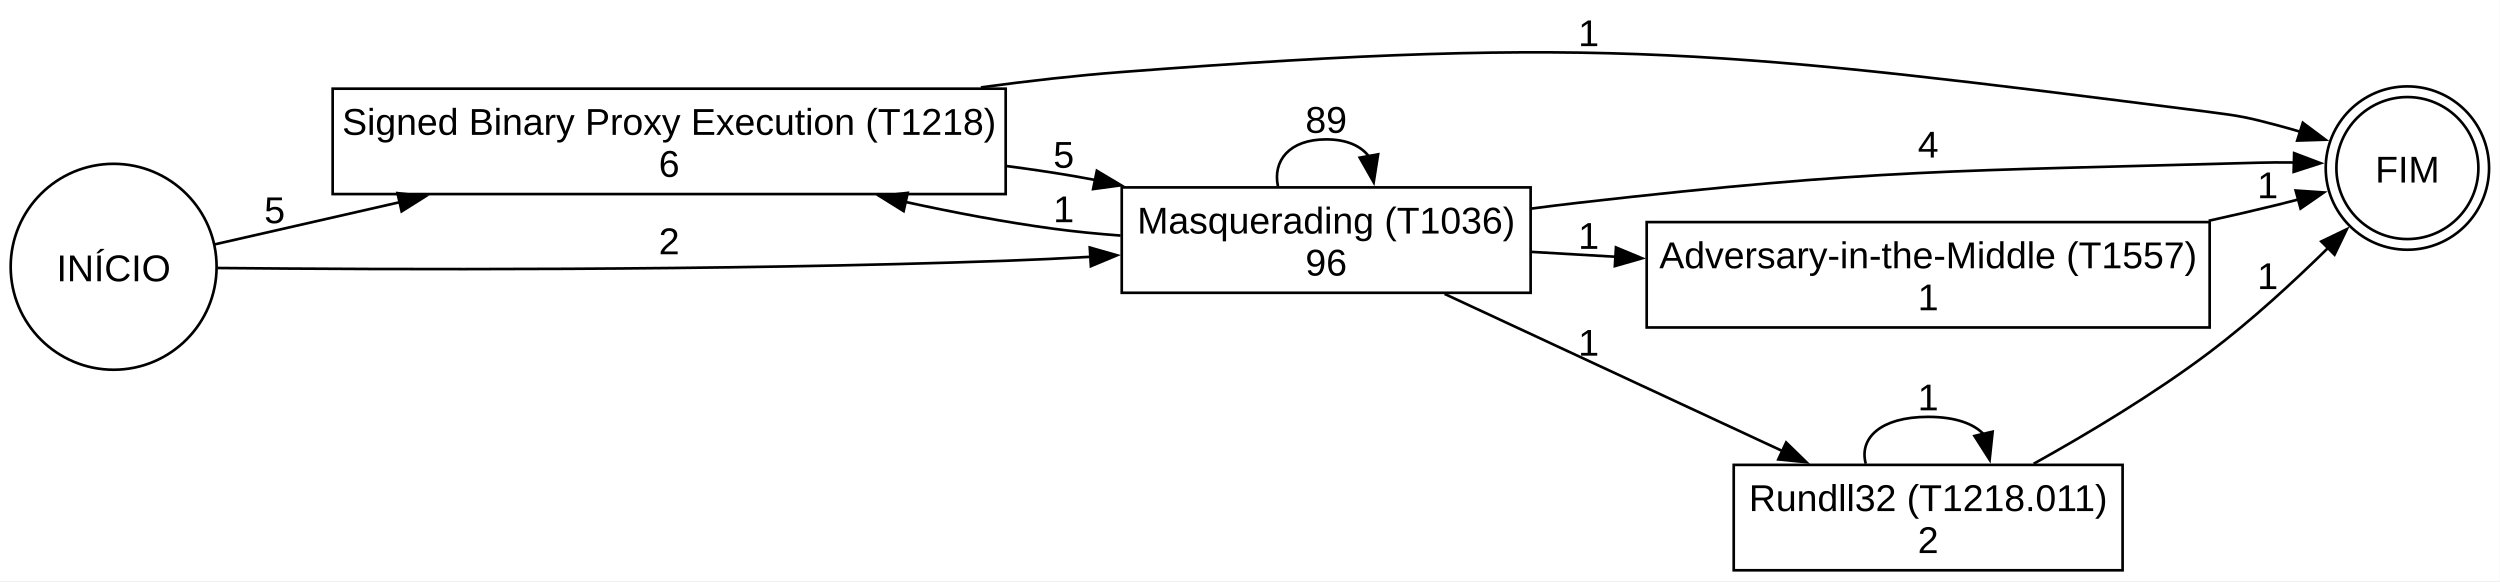
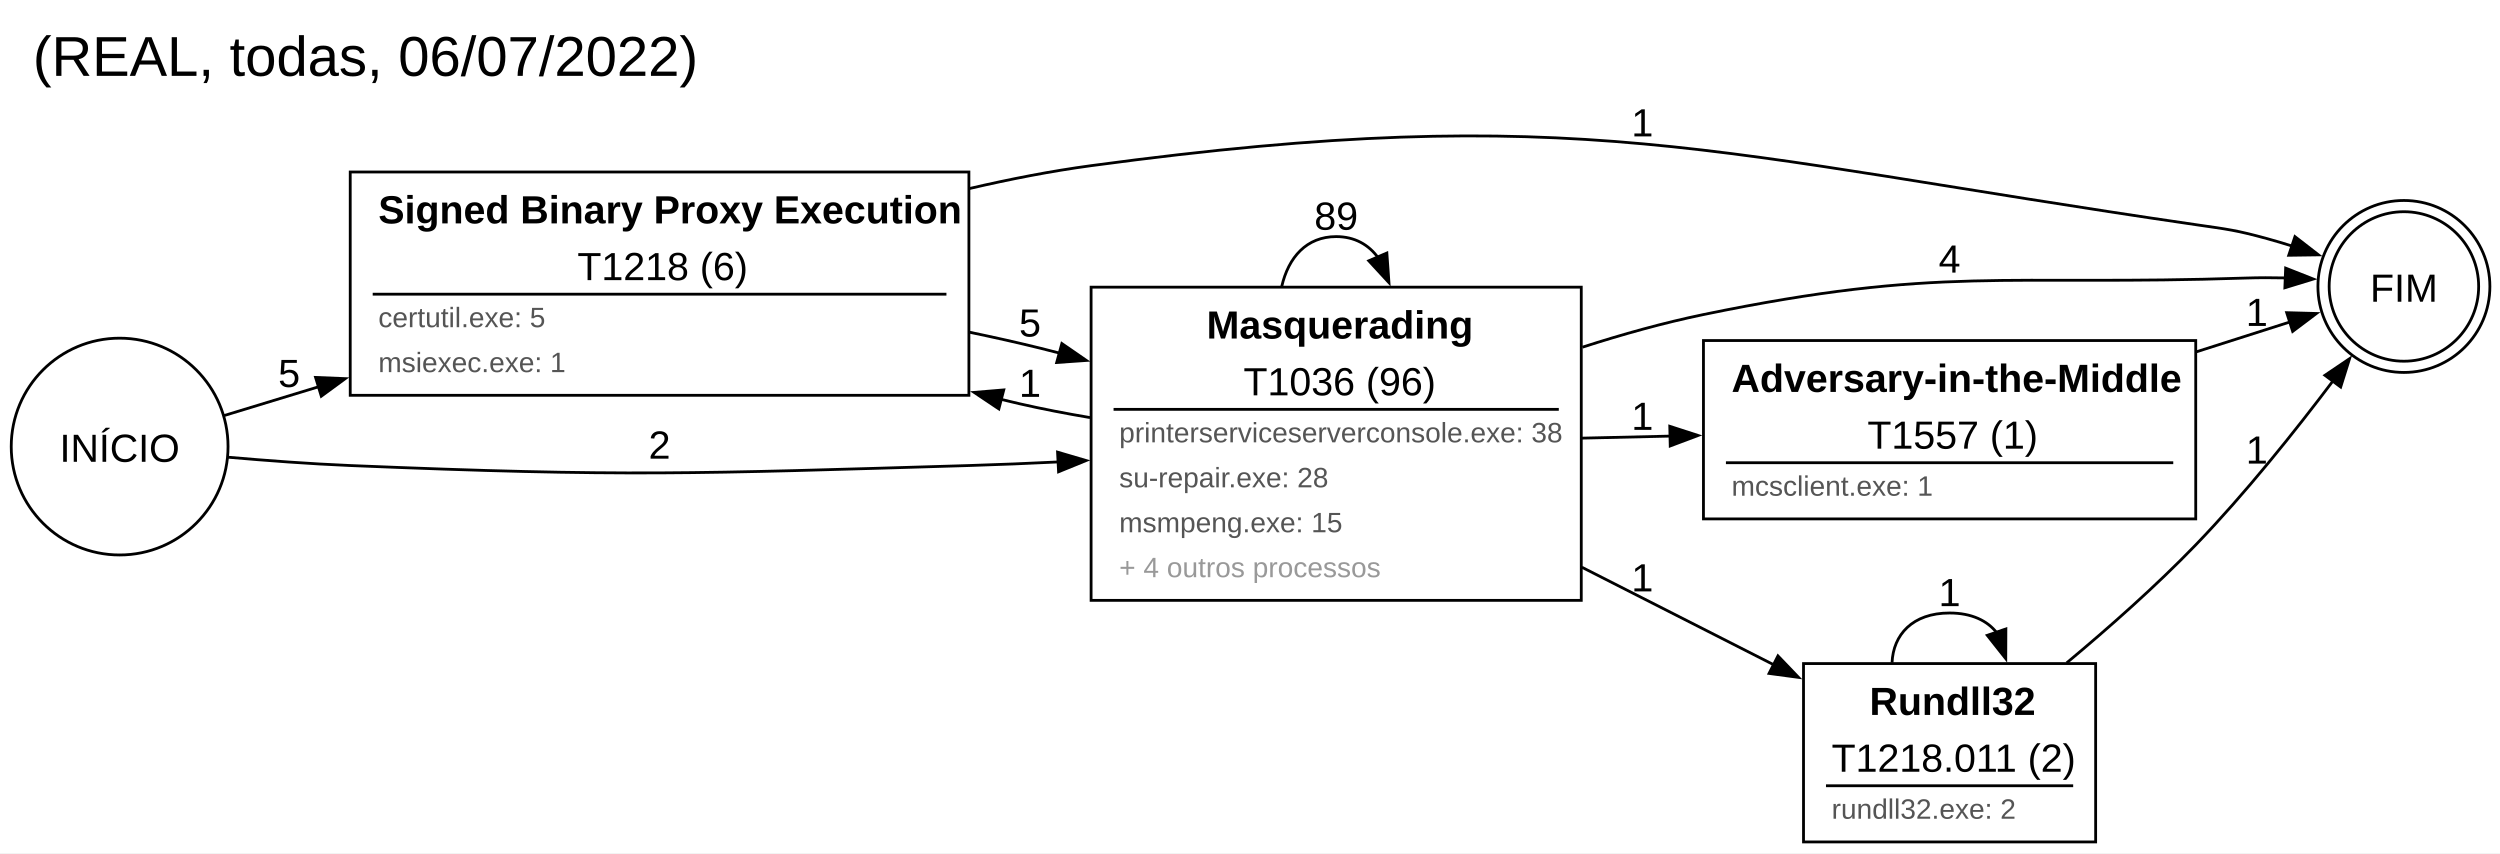
- <svg xmlns="http://www.w3.org/2000/svg" width="937pt" height="218pt" viewBox="0.00 0.00 937.00 218.00">
-   <g id="graph0" class="graph" transform="scale(1 1) rotate(0) translate(4 213.74)">
-     <polygon fill="white" stroke="none" points="-4,4 -4,-213.74 932.9,-213.74 932.9,4 -4,4" />
+ <svg xmlns="http://www.w3.org/2000/svg" width="890pt" height="304pt" viewBox="0.00 0.00 890.00 304.00">
+   <g id="graph0" class="graph" transform="scale(1 1) rotate(0) translate(4 299.73)">
+     <polygon fill="white" stroke="none" points="-4,4 -4,-299.73 886.4,-299.73 886.4,4 -4,4" />
+     <text xml:space="preserve" text-anchor="middle" x="126.12" y="-272.73" font-family="Arial" font-size="20.00">(REAL, todas, 06/07/2022)</text>
    <g id="node1" class="node">
-       <ellipse fill="none" stroke="black" cx="38.59" cy="-113.75" rx="38.59" ry="38.59" />
-       <text xml:space="preserve" text-anchor="middle" x="38.59" y="-108.33" font-family="Arial" font-size="14.00">INÍCIO</text>
+       <ellipse fill="none" stroke="black" cx="38.59" cy="-140.75" rx="38.59" ry="38.59" />
+       <text xml:space="preserve" text-anchor="middle" x="38.59" y="-135.32" font-family="Arial" font-size="14.00">INÍCIO</text>
    </g>
    <g id="node3" class="node">
-       <polygon fill="none" stroke="black" points="372.93,-180.5 120.68,-180.5 120.68,-141 372.93,-141 372.93,-180.5" />
-       <text xml:space="preserve" text-anchor="middle" x="246.8" y="-163.2" font-family="Arial" font-size="14.00">Signed Binary Proxy Execution (T1218)</text>
-       <text xml:space="preserve" text-anchor="middle" x="246.8" y="-147.45" font-family="Arial" font-size="14.00">6</text>
+       <polygon fill="none" stroke="black" points="340.93,-238.5 120.68,-238.5 120.68,-159 340.93,-159 340.93,-238.5" />
+       <polygon fill="black" stroke="black" points="128.68,-195 128.68,-195 332.93,-195 332.93,-195 128.68,-195" />
+       <text xml:space="preserve" text-anchor="start" x="130.68" y="-220.2" font-family="Arial" font-weight="bold" font-size="14.00">Signed Binary Proxy Execution</text>
+       <text xml:space="preserve" text-anchor="start" x="201.55" y="-200" font-family="Arial" font-size="14.00">T1218 (6)</text>
+       <text xml:space="preserve" text-anchor="start" x="130.68" y="-183.25" font-family="Arial" font-size="10.00" fill="#555555">certutil.exe: 5</text>
+       <text xml:space="preserve" text-anchor="start" x="130.68" y="-167.25" font-family="Arial" font-size="10.00" fill="#555555">msiexec.exe: 1</text>
    </g>
    <g id="edge1" class="edge">
-       <path fill="none" stroke="black" d="M76.46,-122.15C96.03,-126.61 121.14,-132.34 145.98,-138" />
-       <polygon fill="black" stroke="black" points="144.98,-141.36 155.5,-140.17 146.53,-134.53 144.98,-141.36" />
-       <text xml:space="preserve" text-anchor="middle" x="98.93" y="-130.09" font-family="Arial" font-size="14.00">5</text>
+       <path fill="none" stroke="black" d="M75.81,-151.8C85.9,-154.87 97.45,-158.39 109.58,-162.09" />
+       <polygon fill="black" stroke="black" points="108.34,-165.37 118.92,-164.94 110.38,-158.68 108.34,-165.37" />
+       <text xml:space="preserve" text-anchor="middle" x="98.93" y="-161.96" font-family="Arial" font-size="14.00">5</text>
    </g>
    <g id="node4" class="node">
-       <polygon fill="none" stroke="black" points="569.68,-143.5 416.43,-143.5 416.43,-104 569.68,-104 569.68,-143.5" />
-       <text xml:space="preserve" text-anchor="middle" x="493.05" y="-126.2" font-family="Arial" font-size="14.00">Masquerading (T1036)</text>
-       <text xml:space="preserve" text-anchor="middle" x="493.05" y="-110.45" font-family="Arial" font-size="14.00">96</text>
+       <polygon fill="none" stroke="black" points="558.93,-197.5 384.43,-197.5 384.43,-86 558.93,-86 558.93,-197.5" />
+       <polygon fill="black" stroke="black" points="392.43,-154 392.43,-154 550.93,-154 550.93,-154 392.43,-154" />
+       <text xml:space="preserve" text-anchor="start" x="425.55" y="-179.2" font-family="Arial" font-weight="bold" font-size="14.00">Masquerading</text>
+       <text xml:space="preserve" text-anchor="start" x="438.68" y="-159" font-family="Arial" font-size="14.00">T1036 (96)</text>
+       <text xml:space="preserve" text-anchor="start" x="394.43" y="-142.25" font-family="Arial" font-size="10.00" fill="#555555">printerserviceserverconsole.exe: 38</text>
+       <text xml:space="preserve" text-anchor="start" x="394.43" y="-126.25" font-family="Arial" font-size="10.00" fill="#555555">su-repair.exe: 28</text>
+       <text xml:space="preserve" text-anchor="start" x="394.43" y="-110.25" font-family="Arial" font-size="10.00" fill="#555555">msmpeng.exe: 15</text>
+       <text xml:space="preserve" text-anchor="start" x="394.43" y="-94.25" font-family="Arial" font-size="10.00" fill="#999999">+ 4 outros processos</text>
    </g>
    <g id="edge5" class="edge">
-       <path fill="none" stroke="black" d="M77.6,-113.29C139.5,-112.7 265.93,-112.16 372.93,-116 383.3,-116.37 394.18,-116.9 404.97,-117.5" />
-       <polygon fill="black" stroke="black" points="404.45,-120.97 414.64,-118.06 404.86,-113.98 404.45,-120.97" />
-       <text xml:space="preserve" text-anchor="middle" x="246.8" y="-118.45" font-family="Arial" font-size="14.00">2</text>
+       <path fill="none" stroke="black" d="M77.09,-136.97C90.79,-135.77 106.42,-134.59 120.68,-134 218.48,-129.94 243.08,-131.08 340.93,-134 351.31,-134.31 362.15,-134.76 372.95,-135.29" />
+       <polygon fill="black" stroke="black" points="372.49,-138.77 382.66,-135.78 372.85,-131.78 372.49,-138.77" />
+       <text xml:space="preserve" text-anchor="middle" x="230.8" y="-136.45" font-family="Arial" font-size="14.00">2</text>
    </g>
    <g id="node2" class="node">
-       <ellipse fill="none" stroke="black" cx="898.29" cy="-150.75" rx="26.61" ry="26.61" />
-       <ellipse fill="none" stroke="black" cx="898.29" cy="-150.75" rx="30.61" ry="30.61" />
-       <text xml:space="preserve" text-anchor="middle" x="898.29" y="-145.32" font-family="Arial" font-size="14.00">FIM</text>
+       <ellipse fill="none" stroke="black" cx="851.79" cy="-197.75" rx="26.61" ry="26.61" />
+       <ellipse fill="none" stroke="black" cx="851.79" cy="-197.75" rx="30.61" ry="30.61" />
+       <text xml:space="preserve" text-anchor="middle" x="851.79" y="-192.32" font-family="Arial" font-size="14.00">FIM</text>
    </g>
    <g id="edge12" class="edge">
-       <path fill="none" stroke="black" d="M363.64,-180.99C381.27,-183.38 399.3,-185.44 416.43,-186.75 597.24,-200.61 644.28,-194.58 824.18,-171.75 835.64,-170.3 838.51,-169.71 849.68,-166.75 852.44,-166.02 855.28,-165.21 858.13,-164.36" />
-       <polygon fill="black" stroke="black" points="859.1,-167.72 867.58,-161.38 856.99,-161.05 859.1,-167.72" />
-       <text xml:space="preserve" text-anchor="middle" x="591.43" y="-196.44" font-family="Arial" font-size="14.00">1</text>
+       <path fill="none" stroke="black" d="M341.12,-232.61C355.56,-235.97 370.27,-238.84 384.43,-240.75 557.88,-264.18 604.48,-244.98 777.68,-219.75 789.11,-218.09 792.04,-217.81 803.18,-214.75 806.09,-213.95 809.08,-213.06 812.08,-212.11" />
+       <polygon fill="black" stroke="black" points="813,-215.49 821.38,-209 810.79,-208.85 813,-215.49" />
+       <text xml:space="preserve" text-anchor="middle" x="580.68" y="-251.18" font-family="Arial" font-size="14.00">1</text>
    </g>
    <g id="edge2" class="edge">
-       <path fill="none" stroke="black" d="M373.34,-151.49C381.85,-150.38 390.28,-149.14 398.43,-147.75 401.08,-147.3 403.77,-146.81 406.47,-146.29" />
-       <polygon fill="black" stroke="black" points="407.1,-149.73 416.2,-144.3 405.7,-142.88 407.1,-149.73" />
-       <text xml:space="preserve" text-anchor="middle" x="394.68" y="-150.86" font-family="Arial" font-size="14.00">5</text>
+       <path fill="none" stroke="black" d="M341.19,-181.45C349.76,-179.67 358.26,-177.77 366.43,-175.75 368.7,-175.19 371,-174.6 373.31,-173.99" />
+       <polygon fill="black" stroke="black" points="374.02,-177.43 382.75,-171.41 372.18,-170.68 374.02,-177.43" />
+       <text xml:space="preserve" text-anchor="middle" x="362.68" y="-179.92" font-family="Arial" font-size="14.00">5</text>
    </g>
    <g id="edge4" class="edge">
-       <path fill="none" stroke="black" d="M570.13,-135.58C576.06,-136.36 581.96,-137.1 587.68,-137.75 700.26,-150.57 728.92,-149.54 842.18,-152.75 846.63,-152.88 851.28,-152.89 855.91,-152.83" />
-       <polygon fill="black" stroke="black" points="855.84,-156.33 865.75,-152.58 855.66,-149.33 855.84,-156.33" />
-       <text xml:space="preserve" text-anchor="middle" x="718.68" y="-154.7" font-family="Arial" font-size="14.00">4</text>
+       <path fill="none" stroke="black" d="M559.34,-176.13C573.55,-180.71 588.27,-184.82 602.43,-187.75 686.73,-205.18 709.64,-197.86 795.68,-200.75 800.18,-200.9 804.89,-200.9 809.58,-200.79" />
+       <polygon fill="black" stroke="black" points="809.69,-204.28 819.54,-200.39 809.41,-197.29 809.69,-204.28" />
+       <text xml:space="preserve" text-anchor="middle" x="690.05" y="-202.69" font-family="Arial" font-size="14.00">4</text>
    </g>
    <g id="edge11" class="edge">
-       <path fill="none" stroke="black" d="M416,-125.45C407.52,-126.08 399.03,-126.91 390.93,-128 372.83,-130.43 353.66,-134.06 335.42,-138.04" />
-       <polygon fill="black" stroke="black" points="334.68,-134.62 325.69,-140.22 336.21,-141.45 334.68,-134.62" />
-       <text xml:space="preserve" text-anchor="middle" x="394.68" y="-130.45" font-family="Arial" font-size="14.00">1</text>
+       <path fill="none" stroke="black" d="M384.05,-151.07C375.52,-152.51 367.03,-154.14 358.93,-156 356.76,-156.5 354.57,-157.02 352.38,-157.56" />
+       <polygon fill="black" stroke="black" points="351.59,-154.15 342.79,-160.04 353.34,-160.92 351.59,-154.15" />
+       <text xml:space="preserve" text-anchor="middle" x="362.68" y="-158.45" font-family="Arial" font-size="14.00">1</text>
    </g>
    <g id="edge3" class="edge">
-       <path fill="none" stroke="black" d="M474.97,-143.95C473,-153.31 479.03,-161.5 493.05,-161.5 500.94,-161.5 506.3,-158.91 509.13,-154.98" />
-       <polygon fill="black" stroke="black" points="512.52,-155.9 510.86,-145.43 505.63,-154.65 512.52,-155.9" />
-       <text xml:space="preserve" text-anchor="middle" x="493.05" y="-163.95" font-family="Arial" font-size="14.00">89</text>
+       <path fill="none" stroke="black" d="M452.29,-197.71C454.68,-208.15 461.14,-215.5 471.68,-215.5 478.26,-215.5 483.26,-212.63 486.66,-207.92" />
+       <polygon fill="black" stroke="black" points="489.72,-209.66 490.47,-199.1 483.29,-206.89 489.72,-209.66" />
+       <text xml:space="preserve" text-anchor="middle" x="471.68" y="-217.95" font-family="Arial" font-size="14.00">89</text>
    </g>
    <g id="node5" class="node">
-       <polygon fill="none" stroke="black" points="824.18,-130.5 613.18,-130.5 613.18,-91 824.18,-91 824.18,-130.5" />
-       <text xml:space="preserve" text-anchor="middle" x="718.68" y="-113.2" font-family="Arial" font-size="14.00">Adversary-in-the-Middle (T1557)</text>
-       <text xml:space="preserve" text-anchor="middle" x="718.68" y="-97.45" font-family="Arial" font-size="14.00">1</text>
+       <polygon fill="none" stroke="black" points="777.68,-178.5 602.43,-178.5 602.43,-115 777.68,-115 777.68,-178.5" />
+       <polygon fill="black" stroke="black" points="610.43,-135 610.43,-135 769.68,-135 769.68,-135 610.43,-135" />
+       <text xml:space="preserve" text-anchor="start" x="612.43" y="-160.2" font-family="Arial" font-weight="bold" font-size="14.00">Adversary-in-the-Middle</text>
+       <text xml:space="preserve" text-anchor="start" x="660.8" y="-140" font-family="Arial" font-size="14.00">T1557 (1)</text>
+       <text xml:space="preserve" text-anchor="start" x="612.43" y="-123.25" font-family="Arial" font-size="10.00" fill="#555555">mcsclient.exe: 1</text>
    </g>
    <g id="edge6" class="edge">
-       <path fill="none" stroke="black" d="M570.07,-119.33C580.32,-118.74 591.01,-118.11 601.75,-117.49" />
-       <polygon fill="black" stroke="black" points="601.66,-121 611.44,-116.93 601.25,-114.01 601.66,-121" />
-       <text xml:space="preserve" text-anchor="middle" x="591.43" y="-120.48" font-family="Arial" font-size="14.00">1</text>
+       <path fill="none" stroke="black" d="M559.13,-143.75C569.5,-143.99 580.15,-144.23 590.68,-144.48" />
+       <polygon fill="black" stroke="black" points="590.44,-147.97 600.52,-144.7 590.6,-140.97 590.44,-147.97" />
+       <text xml:space="preserve" text-anchor="middle" x="580.68" y="-146.7" font-family="Arial" font-size="14.00">1</text>
    </g>
    <g id="node6" class="node">
-       <polygon fill="none" stroke="black" points="791.55,-39.5 645.8,-39.5 645.8,0 791.55,0 791.55,-39.5" />
-       <text xml:space="preserve" text-anchor="middle" x="718.68" y="-22.2" font-family="Arial" font-size="14.00">Rundll32 (T1218.011)</text>
-       <text xml:space="preserve" text-anchor="middle" x="718.68" y="-6.45" font-family="Arial" font-size="14.00">2</text>
+       <polygon fill="none" stroke="black" points="742.05,-63.5 638.05,-63.5 638.05,0 742.05,0 742.05,-63.5" />
+       <polygon fill="black" stroke="black" points="646.05,-20 646.05,-20 734.05,-20 734.05,-20 646.05,-20" />
+       <text xml:space="preserve" text-anchor="start" x="661.55" y="-45.2" font-family="Arial" font-weight="bold" font-size="14.00">Rundll32</text>
+       <text xml:space="preserve" text-anchor="start" x="648.05" y="-25" font-family="Arial" font-size="14.00">T1218.011 (2)</text>
+       <text xml:space="preserve" text-anchor="start" x="648.05" y="-8.25" font-family="Arial" font-size="10.00" fill="#555555">rundll32.exe: 2</text>
    </g>
    <g id="edge8" class="edge">
-       <path fill="none" stroke="black" d="M537.44,-103.57C573.7,-86.71 625.56,-62.59 664.35,-44.55" />
-       <polygon fill="black" stroke="black" points="665.45,-47.9 673.04,-40.51 662.5,-41.55 665.45,-47.9" />
-       <text xml:space="preserve" text-anchor="middle" x="591.43" y="-80.43" font-family="Arial" font-size="14.00">1</text>
+       <path fill="none" stroke="black" d="M559.13,-97.8C581.99,-86.18 606.2,-73.87 627.45,-63.07" />
+       <polygon fill="black" stroke="black" points="628.95,-66.23 636.28,-58.58 625.78,-59.99 628.95,-66.23" />
+       <text xml:space="preserve" text-anchor="middle" x="580.68" y="-89.2" font-family="Arial" font-size="14.00">1</text>
    </g>
    <g id="edge7" class="edge">
-       <path fill="none" stroke="black" d="M823.8,-130.99C832.57,-132.93 841.29,-134.95 849.68,-137 852.25,-137.63 854.9,-138.31 857.55,-139.01" />
-       <polygon fill="black" stroke="black" points="856.41,-142.33 866.98,-141.61 858.26,-135.58 856.41,-142.33" />
-       <text xml:space="preserve" text-anchor="middle" x="845.93" y="-139.45" font-family="Arial" font-size="14.00">1</text>
+       <path fill="none" stroke="black" d="M777.93,-174.49C789.52,-178.19 800.92,-181.83 811.12,-185.08" />
+       <polygon fill="black" stroke="black" points="810.06,-188.42 820.65,-188.13 812.19,-181.75 810.06,-188.42" />
+       <text xml:space="preserve" text-anchor="middle" x="799.43" y="-183.7" font-family="Arial" font-size="14.00">1</text>
    </g>
    <g id="edge10" class="edge">
-       <path fill="none" stroke="black" d="M758.21,-39.92C778.53,-51.21 803.46,-66.13 824.18,-81.75 839.73,-93.47 855.61,-108.08 868.58,-120.83" />
-       <polygon fill="black" stroke="black" points="866.03,-123.24 875.58,-127.83 870.98,-118.29 866.03,-123.24" />
-       <text xml:space="preserve" text-anchor="middle" x="845.93" y="-105.4" font-family="Arial" font-size="14.00">1</text>
+       <path fill="none" stroke="black" d="M731.73,-63.74C746.74,-76.25 763.53,-91.09 777.68,-105.75 795.29,-124 813.04,-146.22 826.64,-164.26" />
+       <polygon fill="black" stroke="black" points="823.67,-166.12 832.45,-172.05 829.28,-161.94 823.67,-166.12" />
+       <text xml:space="preserve" text-anchor="middle" x="799.43" y="-134.69" font-family="Arial" font-size="14.00">1</text>
    </g>
    <g id="edge9" class="edge">
-       <path fill="none" stroke="black" d="M695.29,-39.95C692.74,-49.31 700.53,-57.5 718.68,-57.5 728.88,-57.5 735.82,-54.91 739.47,-50.98" />
-       <polygon fill="black" stroke="black" points="742.84,-51.95 741.72,-41.42 736.02,-50.35 742.84,-51.95" />
-       <text xml:space="preserve" text-anchor="middle" x="718.68" y="-59.95" font-family="Arial" font-size="14.00">1</text>
+       <path fill="none" stroke="black" d="M669.57,-63.81C669.98,-73.72 676.81,-81.5 690.05,-81.5 697.92,-81.5 703.52,-78.76 706.86,-74.45" />
+       <polygon fill="black" stroke="black" points="710.09,-75.83 710.05,-65.24 703.47,-73.55 710.09,-75.83" />
+       <text xml:space="preserve" text-anchor="middle" x="690.05" y="-83.95" font-family="Arial" font-size="14.00">1</text>
    </g>
  </g>
</svg>
